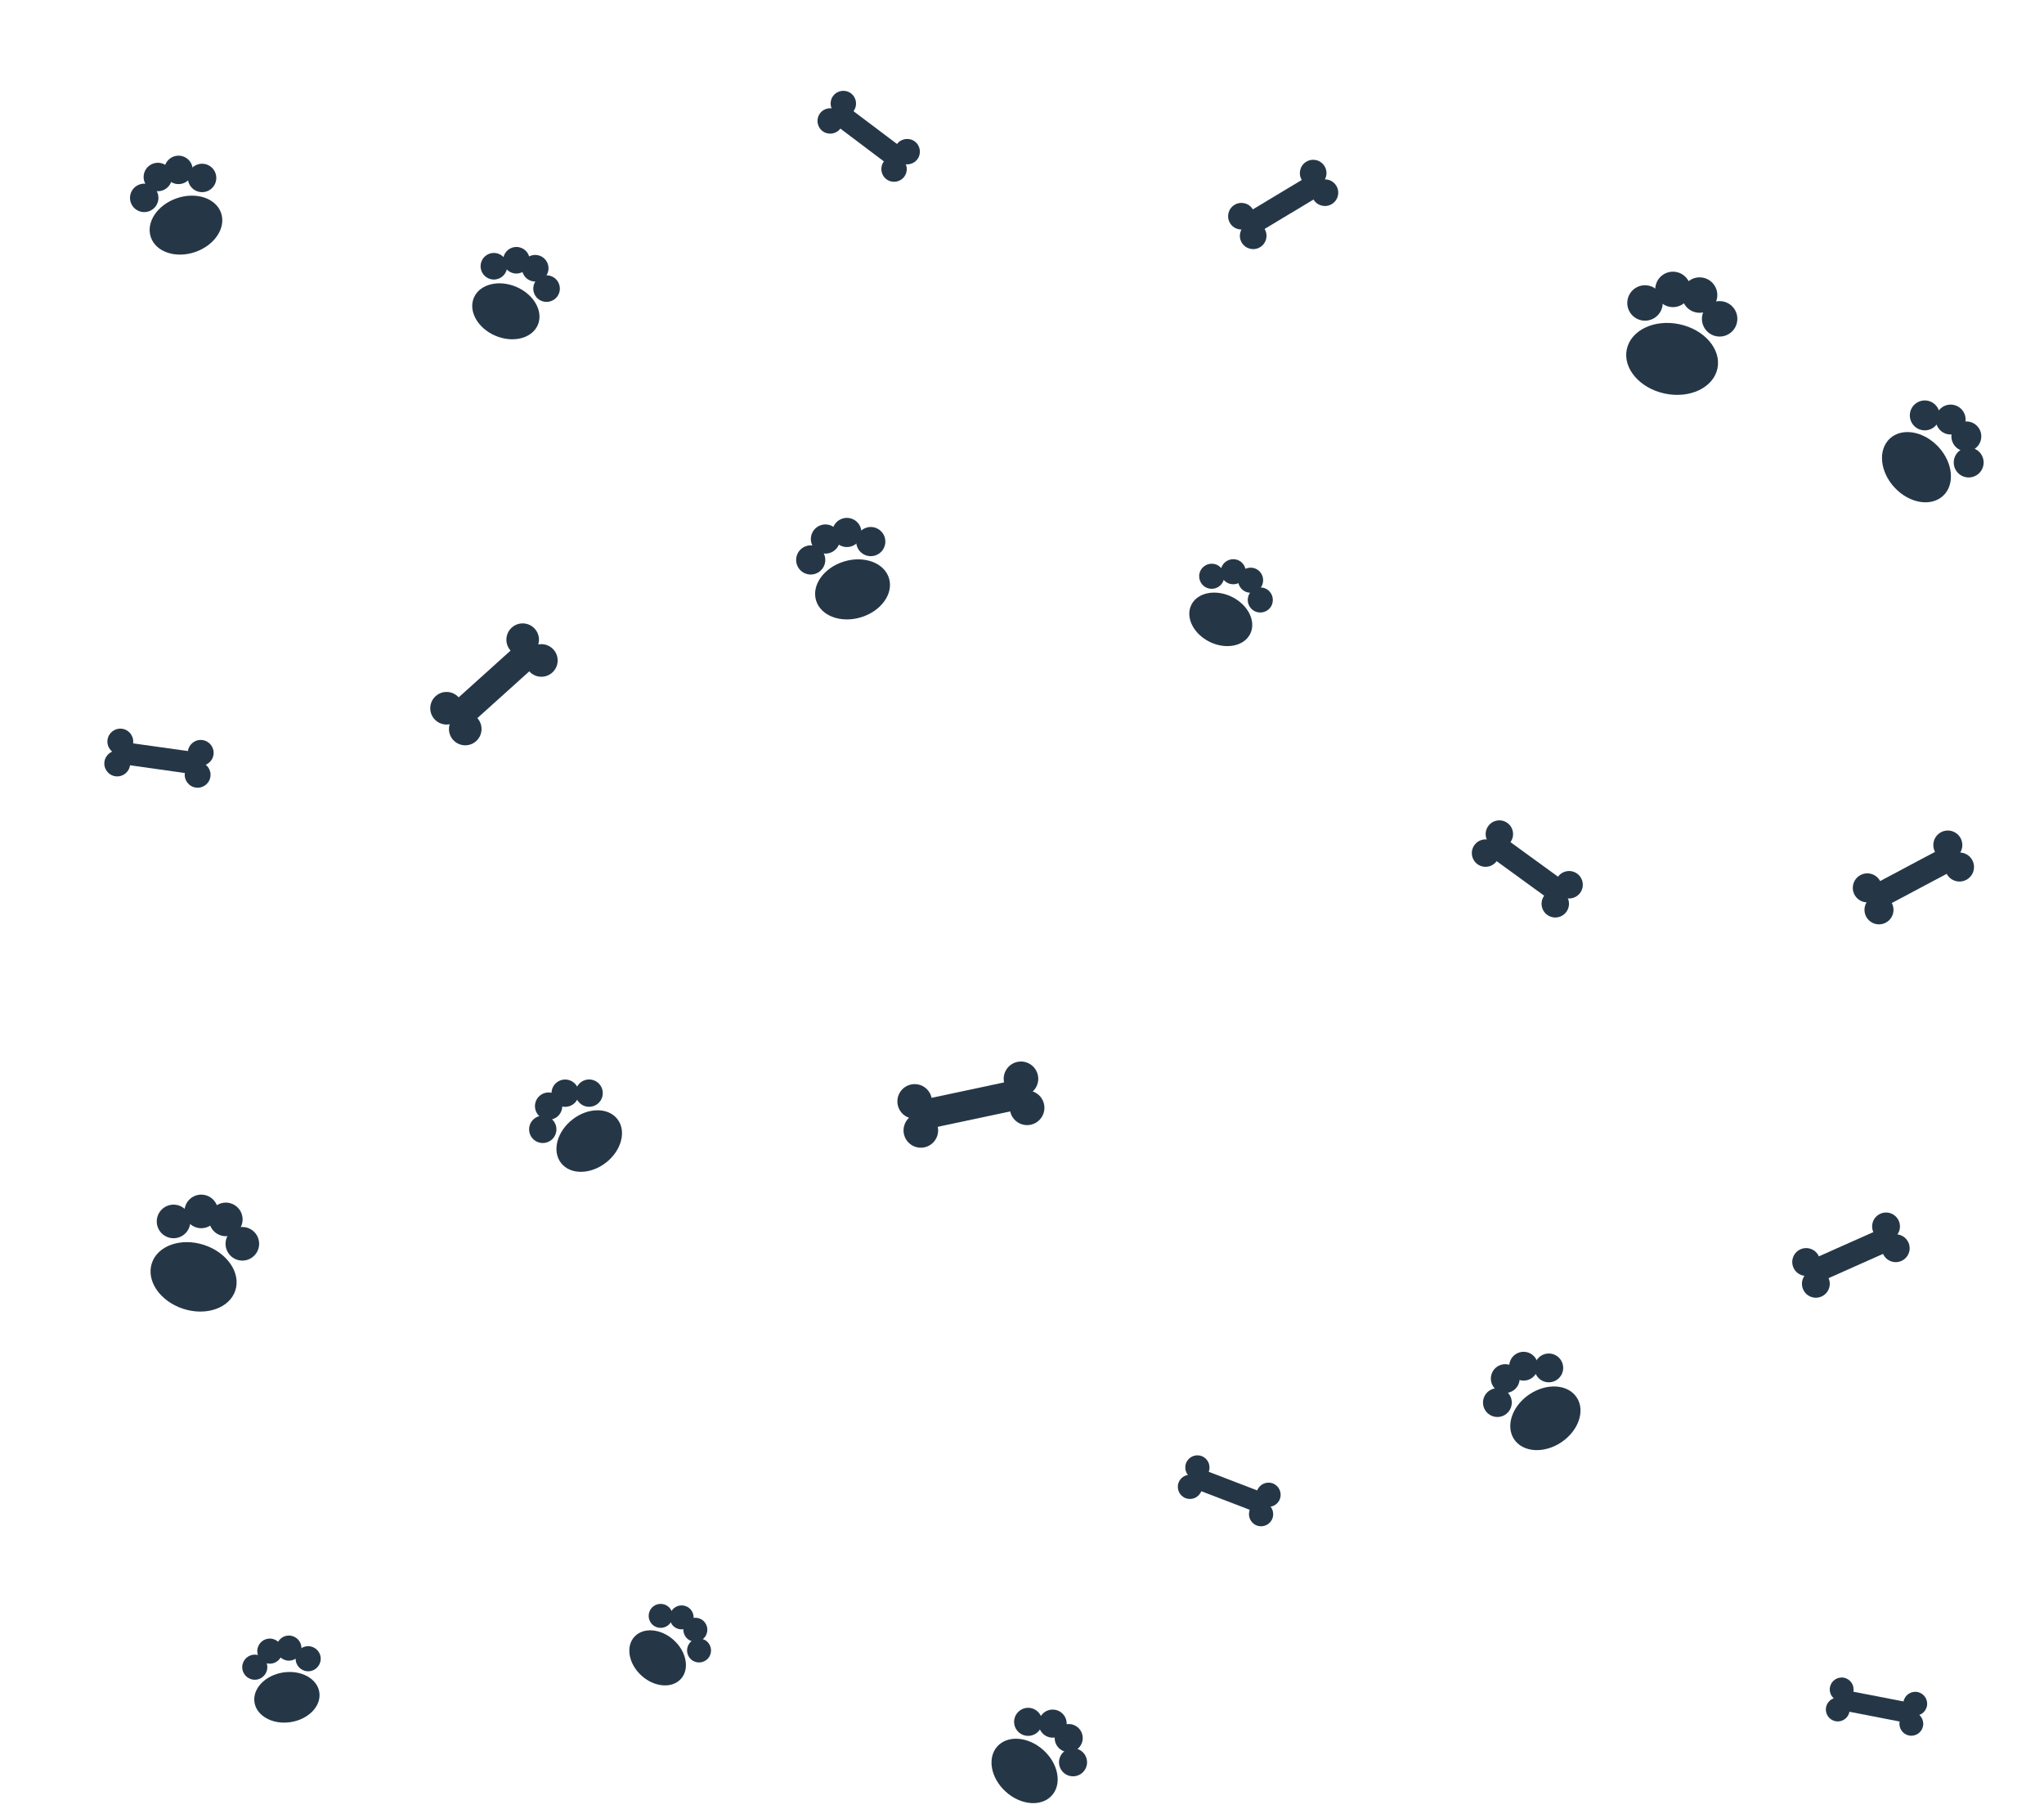
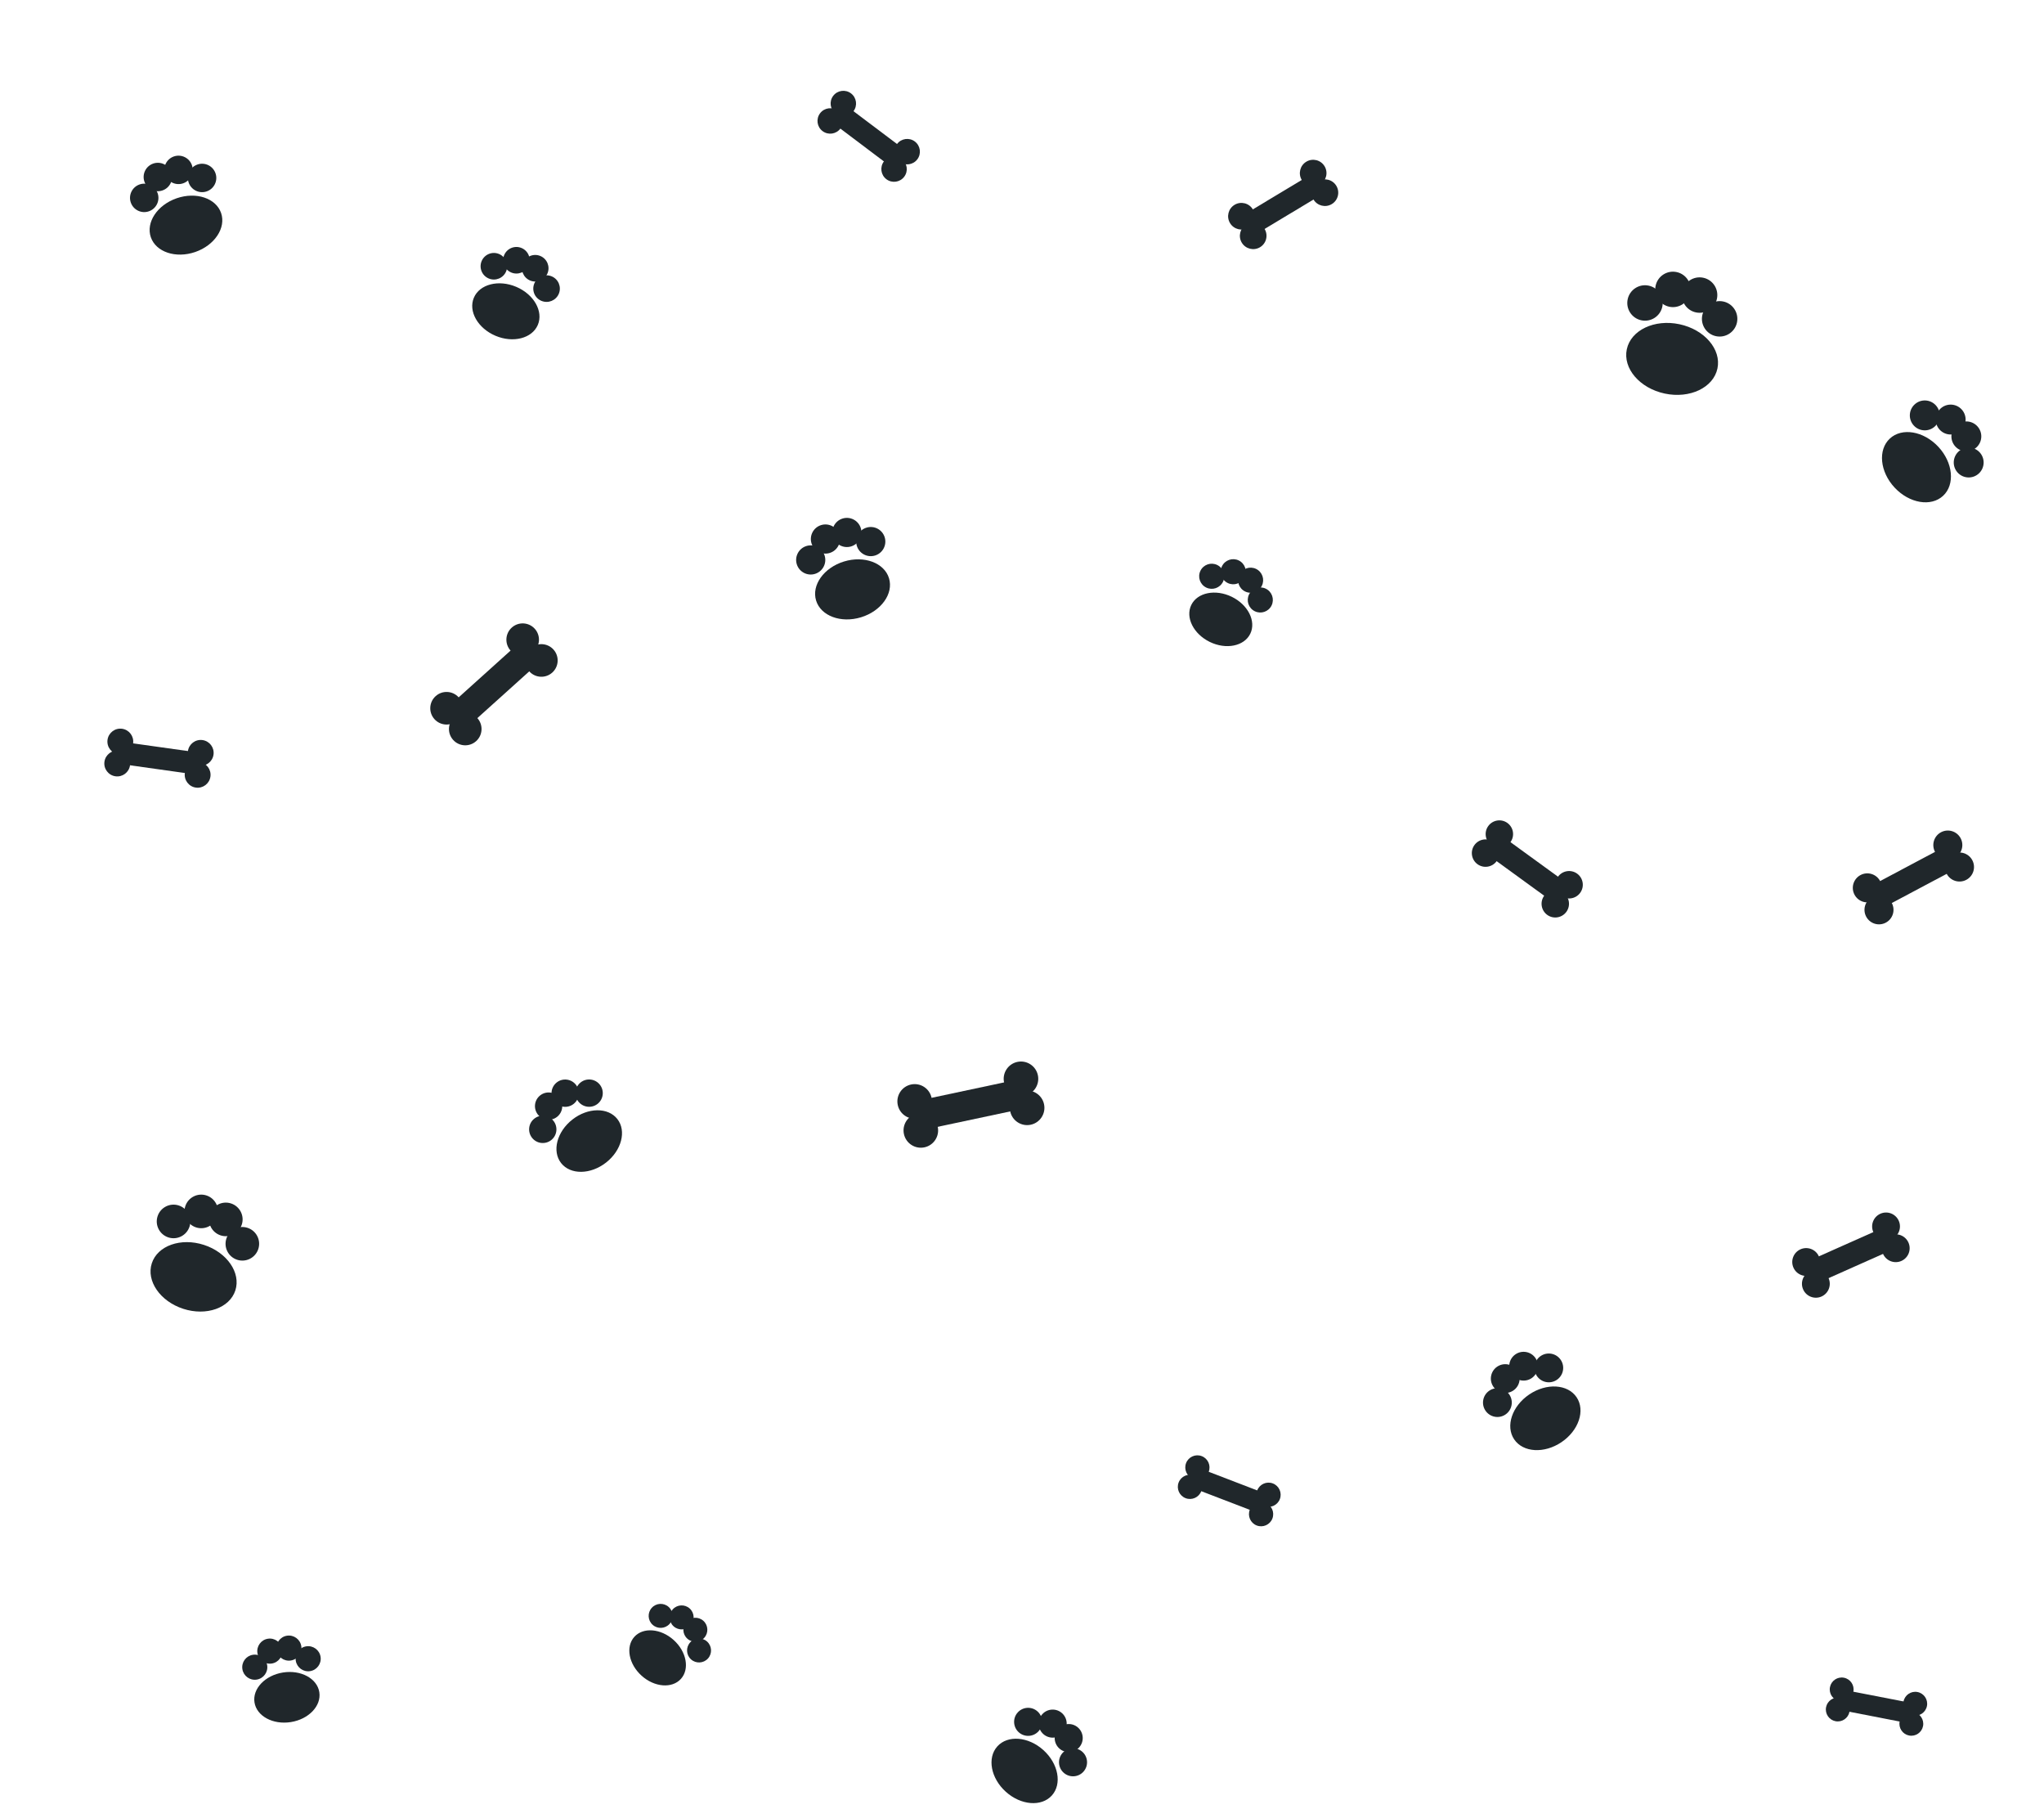
<svg xmlns="http://www.w3.org/2000/svg" width="720" height="640">
-   <g fill="#253747">
+   <g fill="#20272b">
    <g transform="translate(63,72) rotate(-19) scale(0.77)">
      <ellipse cx="0" cy="10" rx="17" ry="13" />
      <circle cx="-14" cy="-8" r="6.5" />
      <circle cx="-5" cy="-15" r="6.5" />
      <circle cx="5" cy="-15" r="6.5" />
      <circle cx="14" cy="-8" r="6.5" />
    </g>
    <g transform="translate(306,48) rotate(37) scale(0.64)">
      <circle cx="-22" cy="-6" r="7" />
      <circle cx="-22" cy="6" r="7" />
      <circle cx="22" cy="-6" r="7" />
      <circle cx="22" cy="6" r="7" />
      <rect x="-22" y="-6" width="44" height="12" rx="3" />
    </g>
    <g transform="translate(591,117) rotate(12) scale(0.96)">
      <ellipse cx="0" cy="10" rx="17" ry="13" />
      <circle cx="-14" cy="-8" r="6.5" />
      <circle cx="-5" cy="-15" r="6.5" />
      <circle cx="5" cy="-15" r="6.5" />
      <circle cx="14" cy="-8" r="6.5" />
    </g>
    <g transform="translate(174,241) rotate(-42) scale(0.82)">
      <circle cx="-22" cy="-6" r="7" />
      <circle cx="-22" cy="6" r="7" />
      <circle cx="22" cy="-6" r="7" />
      <circle cx="22" cy="6" r="7" />
      <rect x="-22" y="-6" width="44" height="12" rx="3" />
    </g>
    <g transform="translate(433,212) rotate(26) scale(0.68)">
      <ellipse cx="0" cy="10" rx="17" ry="13" />
      <circle cx="-14" cy="-8" r="6.5" />
      <circle cx="-5" cy="-15" r="6.5" />
      <circle cx="5" cy="-15" r="6.5" />
      <circle cx="14" cy="-8" r="6.5" />
    </g>
    <g transform="translate(674,309) rotate(-28) scale(0.73)">
      <circle cx="-22" cy="-6" r="7" />
      <circle cx="-22" cy="6" r="7" />
      <circle cx="22" cy="-6" r="7" />
      <circle cx="22" cy="6" r="7" />
      <rect x="-22" y="-6" width="44" height="12" rx="3" />
    </g>
    <g transform="translate(71,441) rotate(18) scale(0.91)">
      <ellipse cx="0" cy="10" rx="17" ry="13" />
      <circle cx="-14" cy="-8" r="6.5" />
      <circle cx="-5" cy="-15" r="6.5" />
      <circle cx="5" cy="-15" r="6.5" />
      <circle cx="14" cy="-8" r="6.5" />
    </g>
    <g transform="translate(342,389) rotate(-12) scale(0.87)">
      <circle cx="-22" cy="-6" r="7" />
      <circle cx="-22" cy="6" r="7" />
      <circle cx="22" cy="-6" r="7" />
      <circle cx="22" cy="6" r="7" />
      <rect x="-22" y="-6" width="44" height="12" rx="3" />
    </g>
    <g transform="translate(540,493) rotate(-34) scale(0.78)">
      <ellipse cx="0" cy="10" rx="17" ry="13" />
      <circle cx="-14" cy="-8" r="6.5" />
      <circle cx="-5" cy="-15" r="6.5" />
      <circle cx="5" cy="-15" r="6.5" />
      <circle cx="14" cy="-8" r="6.5" />
    </g>
    <g transform="translate(236,579) rotate(42) scale(0.65)">
      <ellipse cx="0" cy="10" rx="17" ry="13" />
      <circle cx="-14" cy="-8" r="6.5" />
      <circle cx="-5" cy="-15" r="6.5" />
      <circle cx="5" cy="-15" r="6.5" />
      <circle cx="14" cy="-8" r="6.5" />
    </g>
    <g transform="translate(661,601) rotate(11) scale(0.6)">
      <circle cx="-22" cy="-6" r="7" />
      <circle cx="-22" cy="6" r="7" />
      <circle cx="22" cy="-6" r="7" />
      <circle cx="22" cy="6" r="7" />
      <rect x="-22" y="-6" width="44" height="12" rx="3" />
    </g>
    <g transform="translate(181,103) rotate(23) scale(0.72)">
      <ellipse cx="0" cy="10" rx="17" ry="13" />
      <circle cx="-14" cy="-8" r="6.5" />
      <circle cx="-5" cy="-15" r="6.5" />
      <circle cx="5" cy="-15" r="6.5" />
      <circle cx="14" cy="-8" r="6.5" />
    </g>
    <g transform="translate(452,72) rotate(-31) scale(0.67)">
      <circle cx="-22" cy="-6" r="7" />
      <circle cx="-22" cy="6" r="7" />
      <circle cx="22" cy="-6" r="7" />
      <circle cx="22" cy="6" r="7" />
      <rect x="-22" y="-6" width="44" height="12" rx="3" />
    </g>
    <g transform="translate(681,159) rotate(47) scale(0.81)">
      <ellipse cx="0" cy="10" rx="17" ry="13" />
      <circle cx="-14" cy="-8" r="6.5" />
      <circle cx="-5" cy="-15" r="6.5" />
      <circle cx="5" cy="-15" r="6.5" />
      <circle cx="14" cy="-8" r="6.5" />
    </g>
    <g transform="translate(56,267) rotate(8) scale(0.65)">
      <circle cx="-22" cy="-6" r="7" />
      <circle cx="-22" cy="6" r="7" />
      <circle cx="22" cy="-6" r="7" />
      <circle cx="22" cy="6" r="7" />
      <rect x="-22" y="-6" width="44" height="12" rx="3" />
    </g>
    <g transform="translate(298,200) rotate(-17) scale(0.79)">
      <ellipse cx="0" cy="10" rx="17" ry="13" />
      <circle cx="-14" cy="-8" r="6.5" />
      <circle cx="-5" cy="-15" r="6.5" />
      <circle cx="5" cy="-15" r="6.5" />
      <circle cx="14" cy="-8" r="6.5" />
    </g>
    <g transform="translate(538,306) rotate(36) scale(0.69)">
      <circle cx="-22" cy="-6" r="7" />
      <circle cx="-22" cy="6" r="7" />
      <circle cx="22" cy="-6" r="7" />
      <circle cx="22" cy="6" r="7" />
      <rect x="-22" y="-6" width="44" height="12" rx="3" />
    </g>
    <g transform="translate(203,396) rotate(-38) scale(0.74)">
      <ellipse cx="0" cy="10" rx="17" ry="13" />
      <circle cx="-14" cy="-8" r="6.5" />
      <circle cx="-5" cy="-15" r="6.5" />
      <circle cx="5" cy="-15" r="6.5" />
      <circle cx="14" cy="-8" r="6.5" />
    </g>
    <g transform="translate(433,525) rotate(21) scale(0.61)">
      <circle cx="-22" cy="-6" r="7" />
      <circle cx="-22" cy="6" r="7" />
      <circle cx="22" cy="-6" r="7" />
      <circle cx="22" cy="6" r="7" />
      <rect x="-22" y="-6" width="44" height="12" rx="3" />
    </g>
    <g transform="translate(100,591) rotate(-9) scale(0.68)">
      <ellipse cx="0" cy="10" rx="17" ry="13" />
      <circle cx="-14" cy="-8" r="6.5" />
      <circle cx="-5" cy="-15" r="6.5" />
      <circle cx="5" cy="-15" r="6.5" />
      <circle cx="14" cy="-8" r="6.5" />
    </g>
    <g transform="translate(366,618) rotate(42) scale(0.76)">
      <ellipse cx="0" cy="10" rx="17" ry="13" />
      <circle cx="-14" cy="-8" r="6.5" />
      <circle cx="-5" cy="-15" r="6.5" />
      <circle cx="5" cy="-15" r="6.5" />
      <circle cx="14" cy="-8" r="6.5" />
    </g>
    <g transform="translate(652,442) rotate(-24) scale(0.7)">
      <circle cx="-22" cy="-6" r="7" />
      <circle cx="-22" cy="6" r="7" />
      <circle cx="22" cy="-6" r="7" />
      <circle cx="22" cy="6" r="7" />
      <rect x="-22" y="-6" width="44" height="12" rx="3" />
    </g>
  </g>
</svg>
